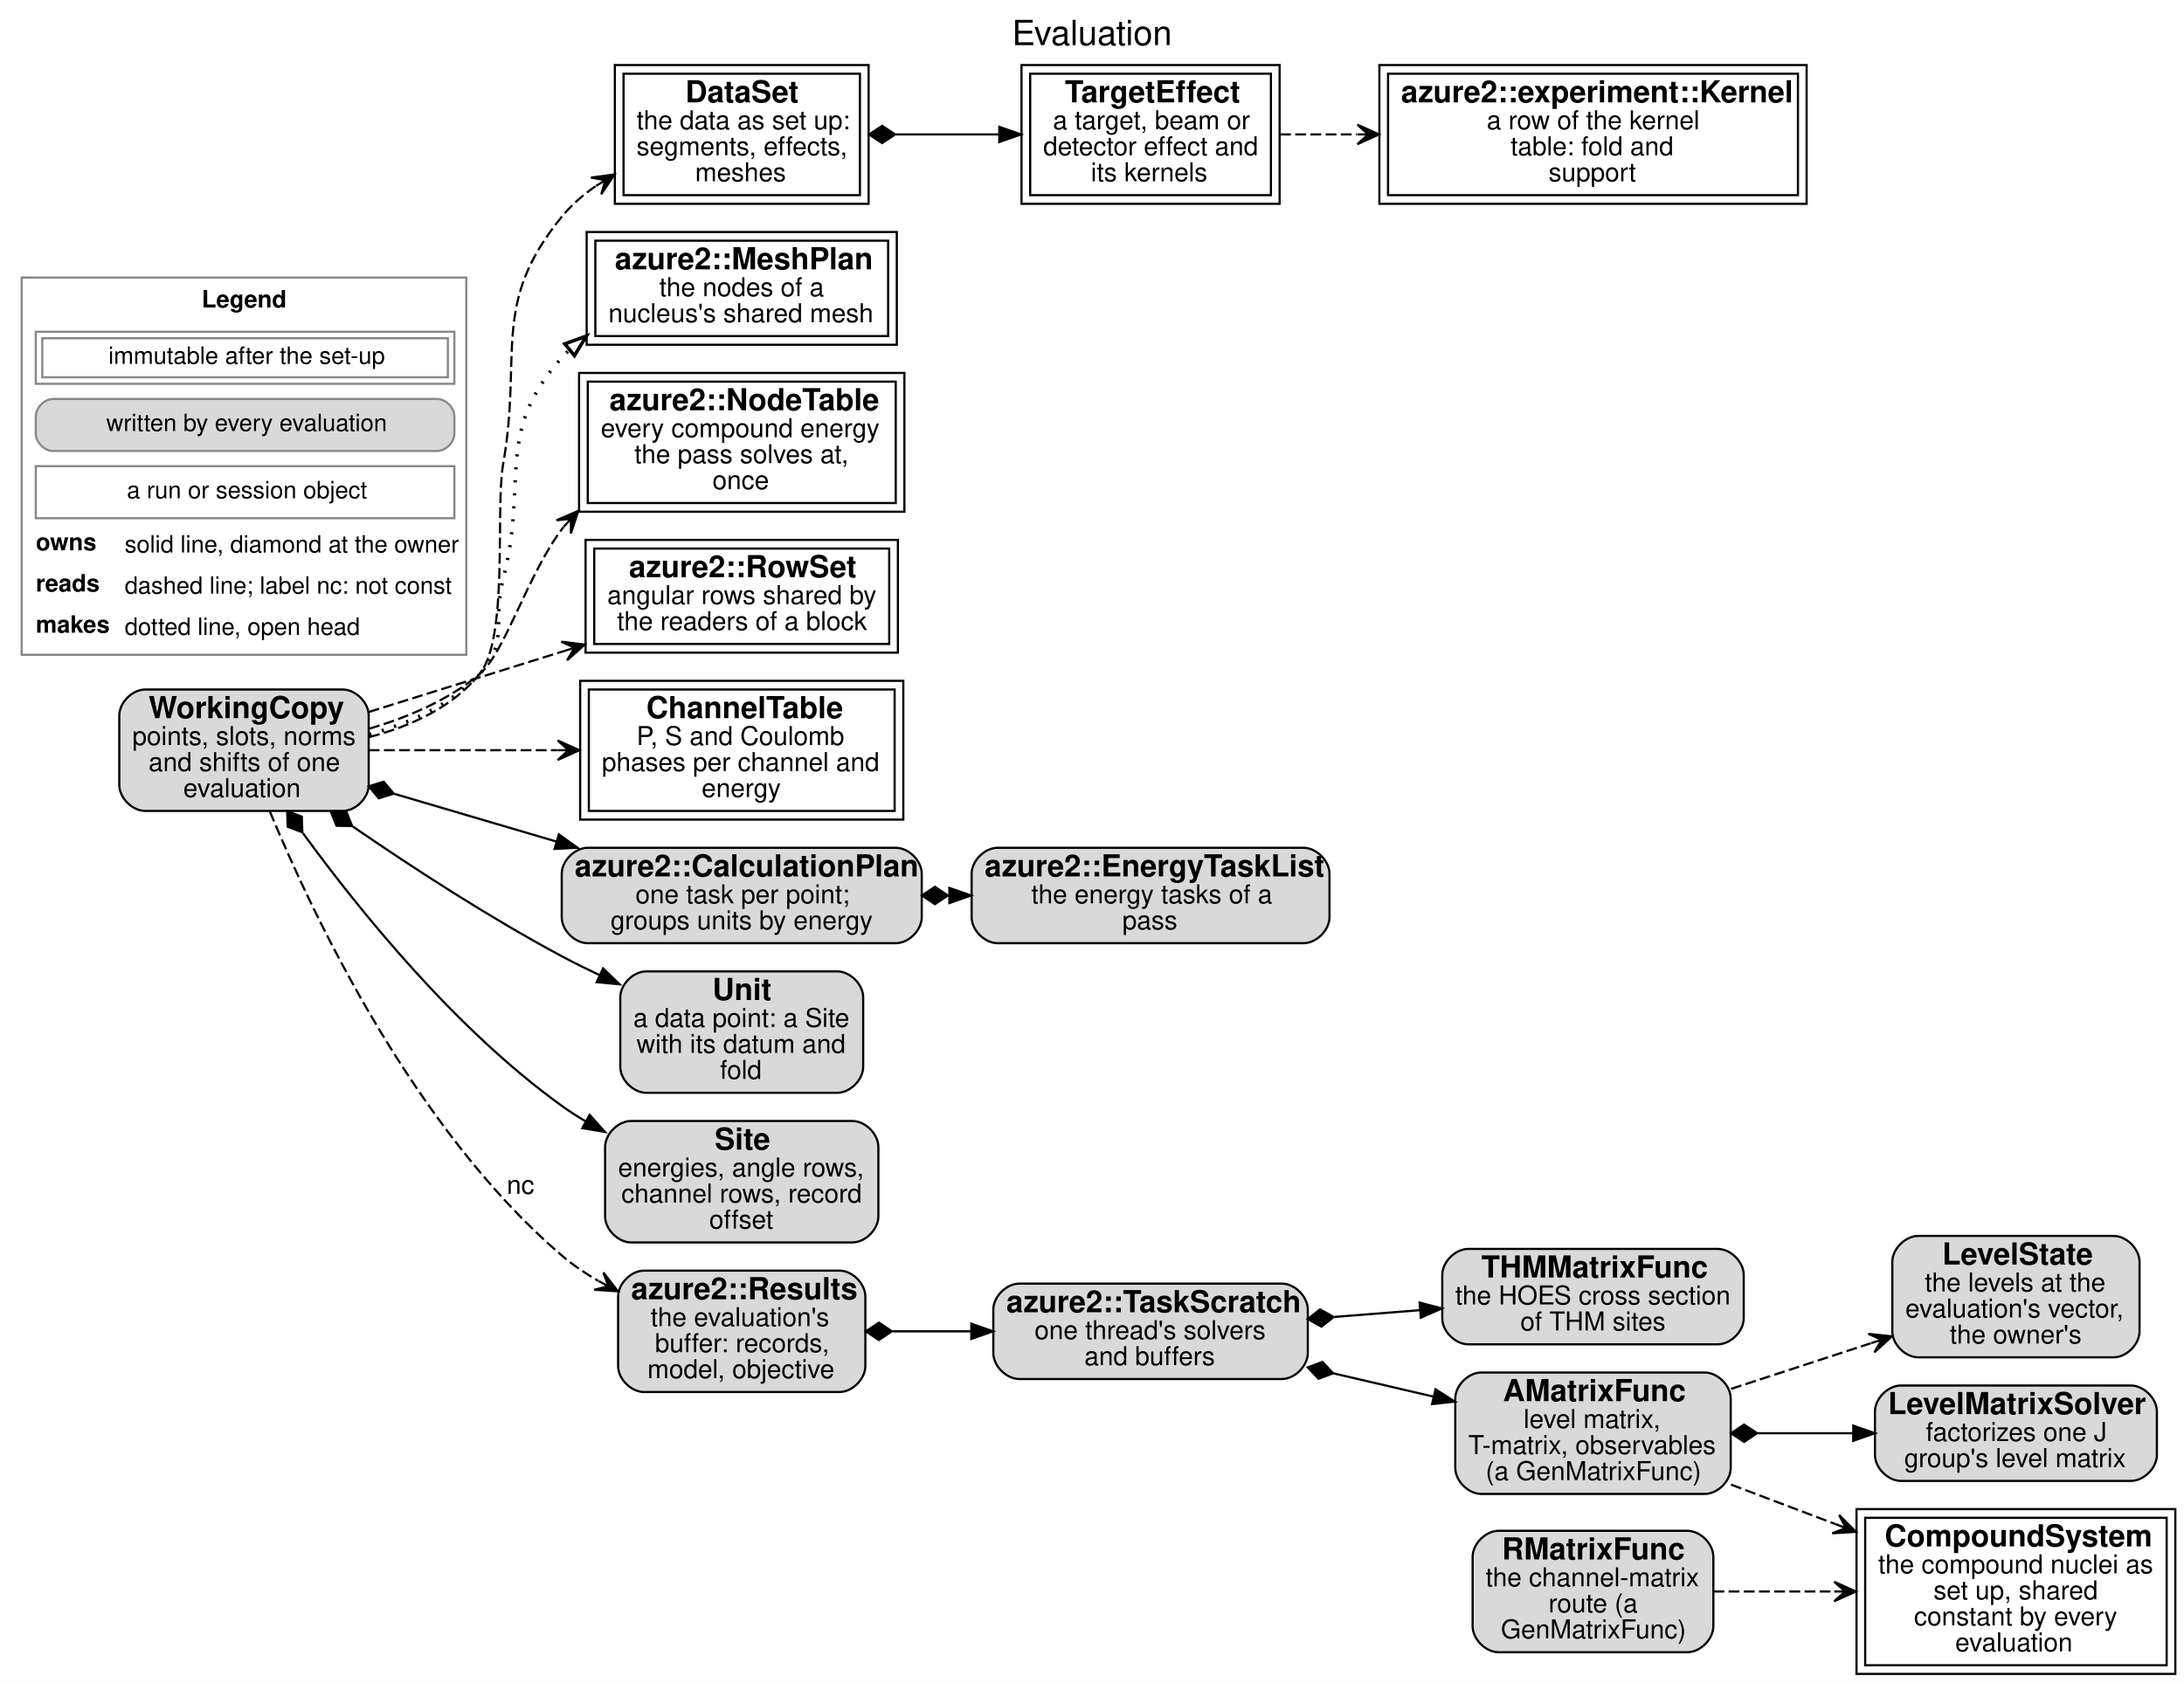
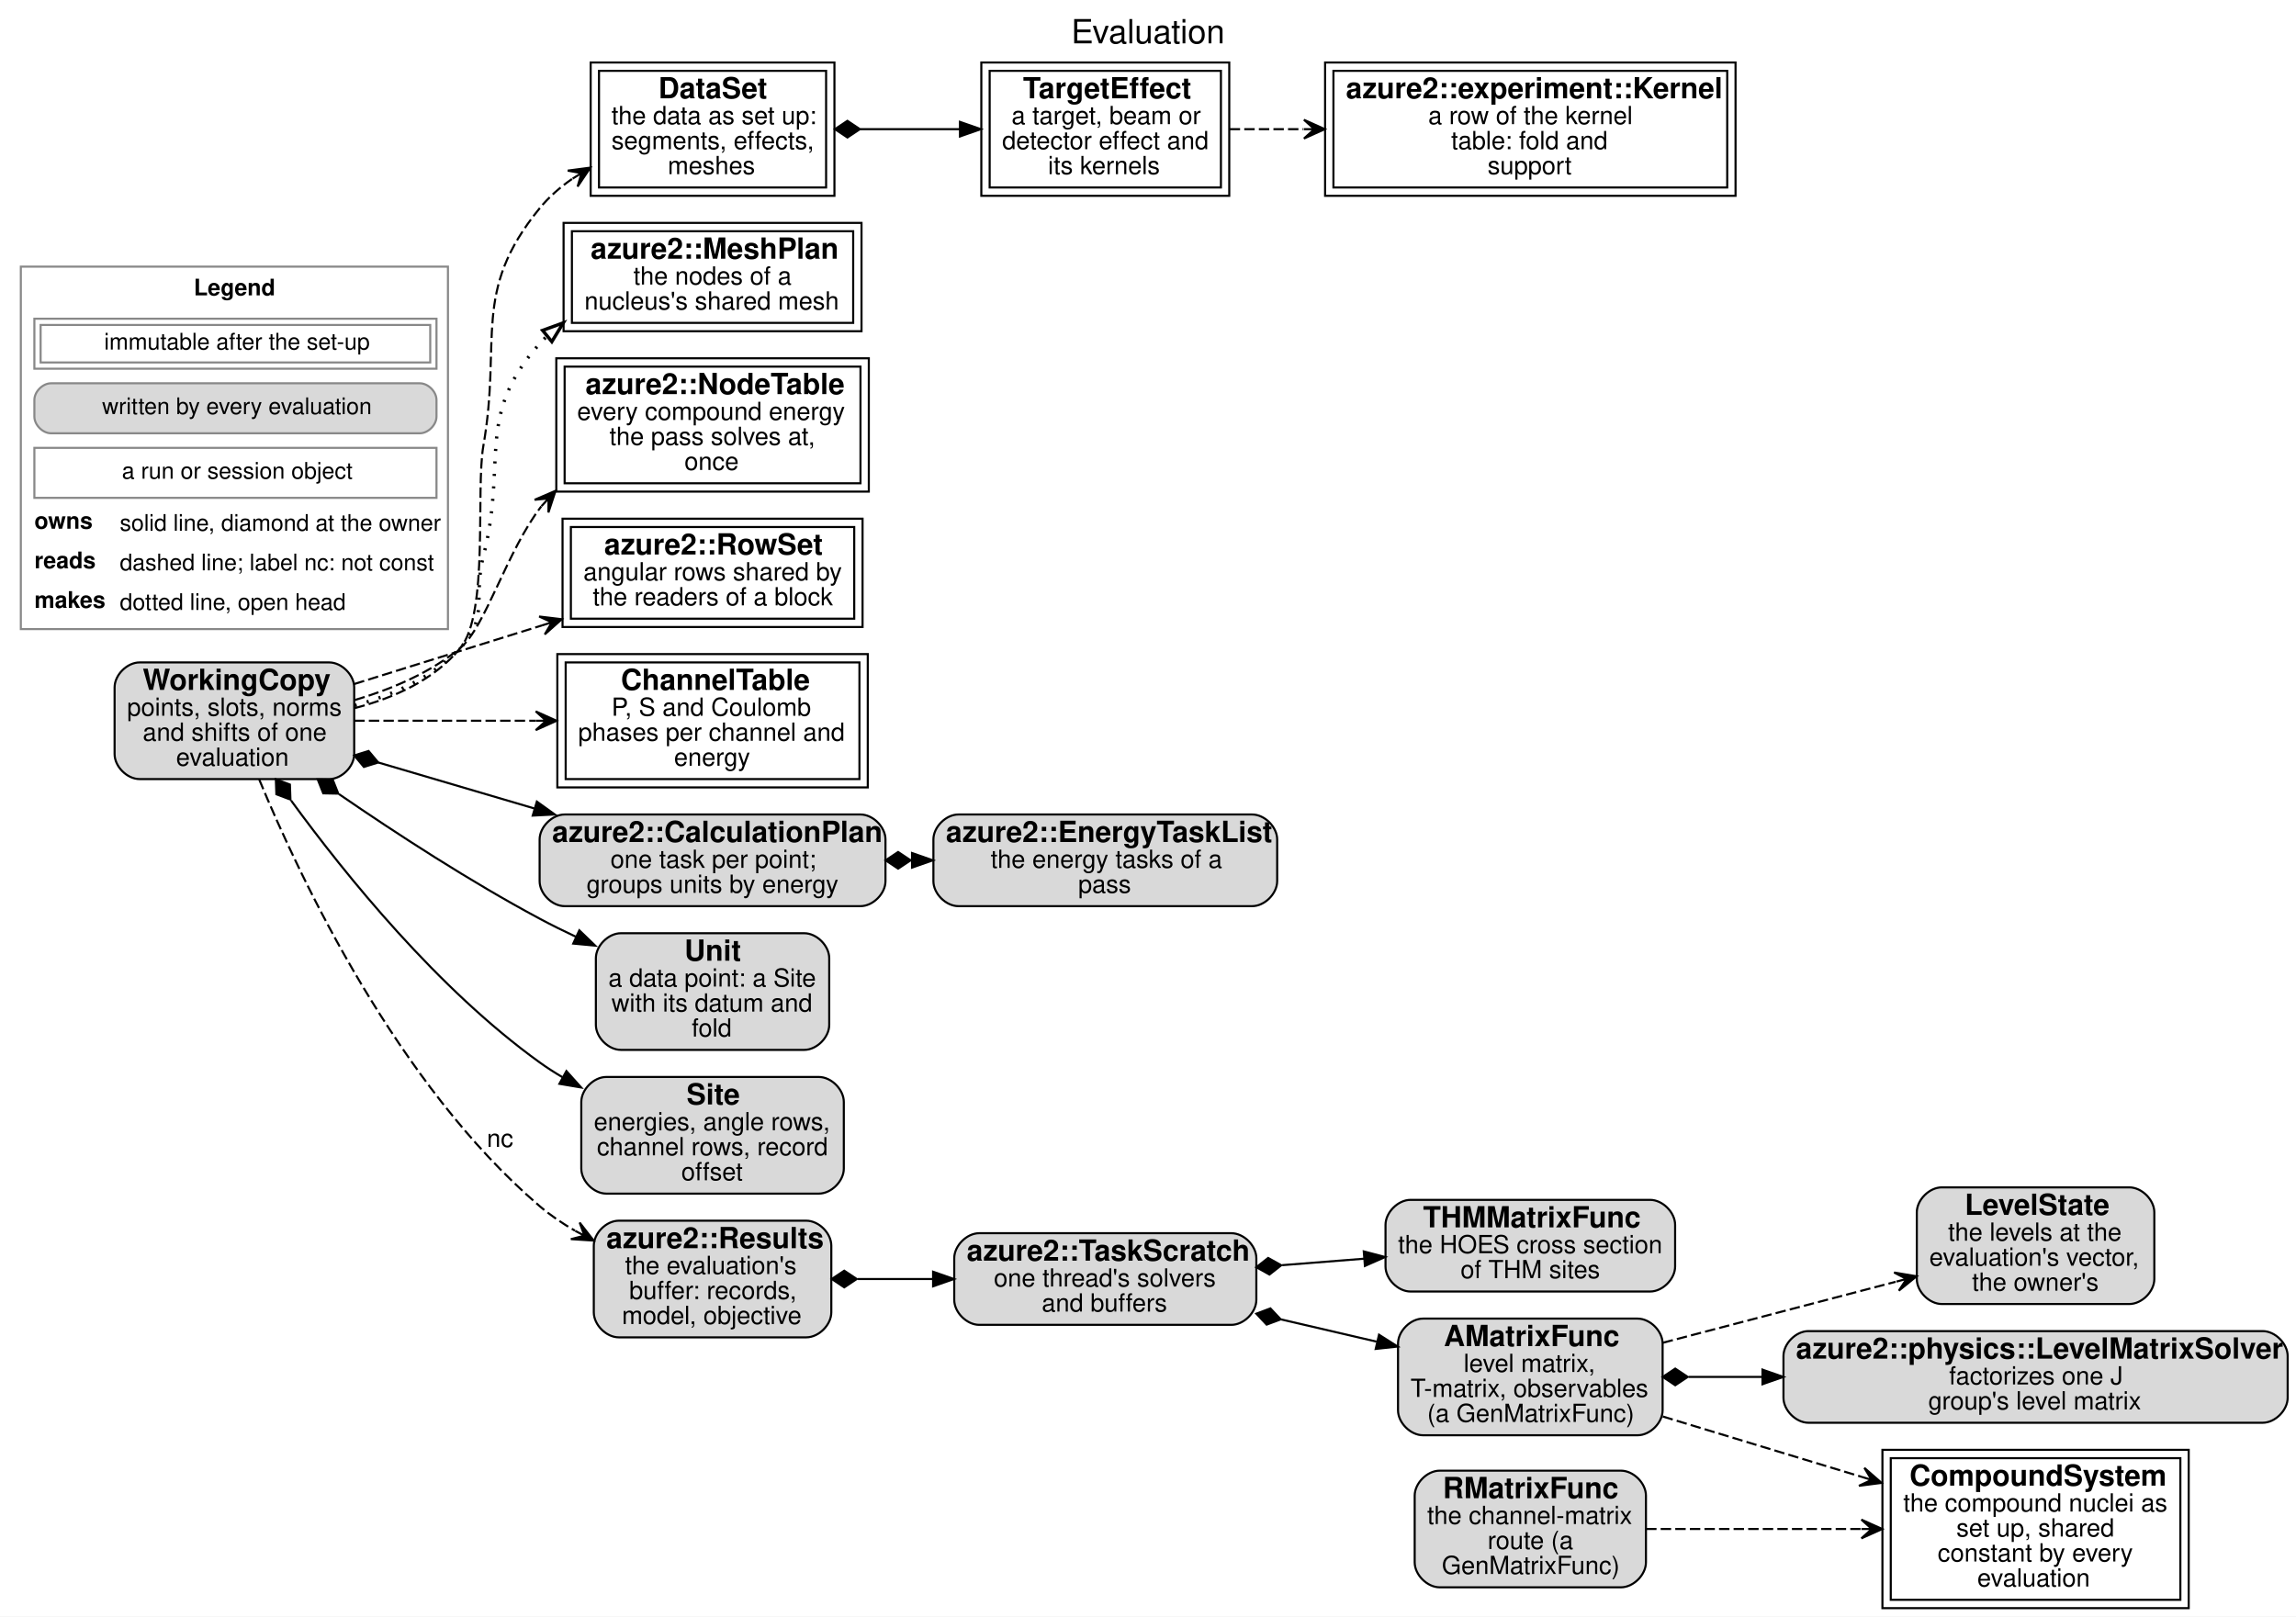
- <svg xmlns="http://www.w3.org/2000/svg" width="1007pt" height="776pt" viewBox="0.00 0.00 1007.00 776.00">
+ <svg xmlns="http://www.w3.org/2000/svg" width="1102pt" height="776pt" viewBox="0.00 0.00 1102.00 776.00">
  <g id="graph0" class="graph" transform="scale(1 1) rotate(0) translate(4 772)">
-     <polygon fill="white" stroke="transparent" points="-4,4 -4,-772 1003,-772 1003,4 -4,4" />
-     <text text-anchor="middle" x="499.5" y="-751.2" font-family="Helvetica" font-size="16.00">Evaluation</text>
+     <polygon fill="white" stroke="transparent" points="-4,4 -4,-772 1098,-772 1098,4 -4,4" />
+     <text text-anchor="middle" x="547" y="-751.2" font-family="Helvetica" font-size="16.00">Evaluation</text>
    <g id="node1" class="node">
      <path fill="#d9d9d9" stroke="black" d="M154,-454C154,-454 63,-454 63,-454 57,-454 51,-448 51,-442 51,-442 51,-410 51,-410 51,-404 57,-398 63,-398 63,-398 154,-398 154,-398 160,-398 166,-404 166,-410 166,-410 166,-442 166,-442 166,-448 160,-454 154,-454" />
      <text text-anchor="start" x="64.5" y="-440.8" font-family="Helvetica" font-weight="bold" font-size="14.00">WorkingCopy</text>
      <text text-anchor="start" x="57" y="-428.4" font-family="Helvetica" font-size="12.00">points, slots, norms</text>
      <text text-anchor="start" x="64.5" y="-416.4" font-family="Helvetica" font-size="12.00">and shifts of one</text>
      <text text-anchor="start" x="80.5" y="-404.4" font-family="Helvetica" font-size="12.00">evaluation</text>
    </g>
    <g id="node2" class="node">
      <polygon fill="white" stroke="black" points="392.5,-738 283.5,-738 283.5,-682 392.5,-682 392.5,-738" />
      <polygon fill="none" stroke="black" points="396.5,-742 279.5,-742 279.5,-678 396.5,-678 396.5,-742" />
      <text text-anchor="start" x="312" y="-724.8" font-family="Helvetica" font-weight="bold" font-size="14.00">DataSet</text>
      <text text-anchor="start" x="289.5" y="-712.4" font-family="Helvetica" font-size="12.00">the data as set up:</text>
      <text text-anchor="start" x="289.5" y="-700.4" font-family="Helvetica" font-size="12.00">segments, effects,</text>
      <text text-anchor="start" x="316.5" y="-688.4" font-family="Helvetica" font-size="12.00">meshes</text>
    </g>
    <g id="edge1" class="edge">
      <path fill="none" stroke="black" stroke-dasharray="5,2" d="M166.22,-432.06C185.09,-436.95 204.47,-445.64 217,-461 230.72,-477.81 224.27,-536.63 228,-558 236.95,-609.29 222.07,-631.67 255,-672 259.4,-677.39 264.74,-682.05 270.55,-686.08" />
      <polygon fill="black" stroke="black" points="279.36,-691.53 268.49,-690.09 275.11,-688.9 270.86,-686.27 270.86,-686.27 270.86,-686.27 275.11,-688.9 273.23,-682.44 279.36,-691.53 279.36,-691.53" />
    </g>
    <g id="node5" class="node">
      <polygon fill="white" stroke="black" points="405.5,-661 270.5,-661 270.5,-617 405.5,-617 405.5,-661" />
      <polygon fill="none" stroke="black" points="409.5,-665 266.5,-665 266.5,-613 409.5,-613 409.5,-665" />
      <text text-anchor="start" x="279.5" y="-647.8" font-family="Helvetica" font-weight="bold" font-size="14.00">azure2::MeshPlan</text>
      <text text-anchor="start" x="300" y="-635.4" font-family="Helvetica" font-size="12.00">the nodes of a</text>
      <text text-anchor="start" x="276.5" y="-623.4" font-family="Helvetica" font-size="12.00">nucleus's shared mesh</text>
    </g>
    <g id="edge4" class="edge">
      <path fill="none" stroke="black" stroke-width="1.6" stroke-dasharray="1,5" d="M166.25,-433.31C184.67,-438.34 203.75,-446.79 217,-461 230.75,-475.74 222.98,-485.48 228,-505 239.69,-550.42 223.77,-572.02 255,-607 256.05,-608.18 257.15,-609.31 258.29,-610.4" />
      <polygon fill="none" stroke="black" stroke-width="1.6" points="256.43,-613.4 266.38,-617.02 260.86,-607.98 256.43,-613.4" />
    </g>
    <g id="node6" class="node">
      <polygon fill="white" stroke="black" points="409,-596 267,-596 267,-540 409,-540 409,-596" />
      <polygon fill="none" stroke="black" points="413,-600 263,-600 263,-536 413,-536 413,-600" />
      <text text-anchor="start" x="277" y="-582.8" font-family="Helvetica" font-weight="bold" font-size="14.00">azure2::NodeTable</text>
      <text text-anchor="start" x="273" y="-570.4" font-family="Helvetica" font-size="12.00">every compound energy</text>
      <text text-anchor="start" x="288.5" y="-558.4" font-family="Helvetica" font-size="12.00">the pass solves at,</text>
      <text text-anchor="start" x="324.5" y="-546.4" font-family="Helvetica" font-size="12.00">once</text>
    </g>
    <g id="edge5" class="edge">
      <path fill="none" stroke="black" stroke-dasharray="5,2" d="M166.25,-435.93C183.93,-441.15 202.56,-449.05 217,-461 228.91,-470.85 239.43,-507.78 255.81,-528.92" />
      <polygon fill="black" stroke="black" points="262.66,-536.41 252.59,-532.07 259.28,-532.72 255.91,-529.03 255.91,-529.03 255.91,-529.03 259.28,-532.72 259.23,-525.99 262.66,-536.41 262.66,-536.41" />
    </g>
    <g id="node7" class="node">
      <polygon fill="white" stroke="black" points="406,-519 270,-519 270,-475 406,-475 406,-519" />
      <polygon fill="none" stroke="black" points="410,-523 266,-523 266,-471 410,-471 410,-523" />
      <text text-anchor="start" x="286" y="-505.8" font-family="Helvetica" font-weight="bold" font-size="14.00">azure2::RowSet</text>
      <text text-anchor="start" x="276" y="-493.4" font-family="Helvetica" font-size="12.00">angular rows shared by</text>
      <text text-anchor="start" x="280.5" y="-481.4" font-family="Helvetica" font-size="12.00">the readers of a block</text>
    </g>
    <g id="edge6" class="edge">
      <path fill="none" stroke="black" stroke-dasharray="5,2" d="M166.03,-443.64C193.22,-452.13 226.31,-462.46 256.11,-471.76" />
      <polygon fill="black" stroke="black" points="265.66,-474.74 254.77,-476.05 260.89,-473.25 256.11,-471.76 256.11,-471.76 256.11,-471.76 260.89,-473.25 257.46,-467.46 265.66,-474.74 265.66,-474.74" />
    </g>
    <g id="node8" class="node">
      <polygon fill="white" stroke="black" points="408.5,-454 267.5,-454 267.5,-398 408.5,-398 408.5,-454" />
      <polygon fill="none" stroke="black" points="412.5,-458 263.5,-458 263.5,-394 412.5,-394 412.5,-458" />
      <text text-anchor="start" x="294" y="-440.8" font-family="Helvetica" font-weight="bold" font-size="14.00">ChannelTable</text>
      <text text-anchor="start" x="289.5" y="-428.4" font-family="Helvetica" font-size="12.00">P, S and Coulomb</text>
      <text text-anchor="start" x="273.5" y="-416.4" font-family="Helvetica" font-size="12.00">phases per channel and</text>
      <text text-anchor="start" x="319.5" y="-404.4" font-family="Helvetica" font-size="12.00">energy</text>
    </g>
    <g id="edge7" class="edge">
      <path fill="none" stroke="black" stroke-dasharray="5,2" d="M166.03,-426C192.28,-426 224.03,-426 253.01,-426" />
      <polygon fill="black" stroke="black" points="263.13,-426 253.13,-430.5 258.13,-426 253.13,-426 253.13,-426 253.13,-426 258.13,-426 253.13,-421.5 263.13,-426 263.13,-426" />
    </g>
    <g id="node9" class="node">
      <path fill="#d9d9d9" stroke="black" d="M409,-381C409,-381 267,-381 267,-381 261,-381 255,-375 255,-369 255,-369 255,-349 255,-349 255,-343 261,-337 267,-337 267,-337 409,-337 409,-337 415,-337 421,-343 421,-349 421,-349 421,-369 421,-369 421,-375 415,-381 409,-381" />
      <text text-anchor="start" x="261" y="-367.8" font-family="Helvetica" font-weight="bold" font-size="14.00">azure2::CalculationPlan</text>
      <text text-anchor="start" x="289" y="-355.4" font-family="Helvetica" font-size="12.00">one task per point;</text>
      <text text-anchor="start" x="277.5" y="-343.4" font-family="Helvetica" font-size="12.00">groups units by energy</text>
    </g>
    <g id="edge8" class="edge">
      <path fill="none" stroke="black" d="M177.59,-405.95C201.15,-399.01 227.84,-391.15 252.55,-383.87" />
      <polygon fill="black" stroke="black" points="177.54,-405.96 172.91,-411.49 166.03,-409.35 170.65,-403.82 177.54,-405.96" />
      <polygon fill="black" stroke="black" points="253.67,-387.19 262.28,-381.01 251.69,-380.47 253.67,-387.19" />
    </g>
    <g id="node11" class="node">
      <path fill="#d9d9d9" stroke="black" d="M382,-324C382,-324 294,-324 294,-324 288,-324 282,-318 282,-312 282,-312 282,-280 282,-280 282,-274 288,-268 294,-268 294,-268 382,-268 382,-268 388,-268 394,-274 394,-280 394,-280 394,-312 394,-312 394,-318 388,-324 382,-324" />
      <text text-anchor="start" x="324.5" y="-310.8" font-family="Helvetica" font-weight="bold" font-size="14.00">Unit</text>
      <text text-anchor="start" x="288" y="-298.4" font-family="Helvetica" font-size="12.00">a data point: a Site</text>
      <text text-anchor="start" x="289.5" y="-286.4" font-family="Helvetica" font-size="12.00">with its datum and</text>
      <text text-anchor="start" x="328" y="-274.4" font-family="Helvetica" font-size="12.00">fold</text>
    </g>
    <g id="edge10" class="edge">
      <path fill="none" stroke="black" d="M158.66,-390.81C186.26,-371.85 221.74,-348.78 255,-331 260.55,-328.03 266.41,-325.12 272.34,-322.33" />
      <polygon fill="black" stroke="black" points="158.36,-391.02 155.7,-397.72 148.49,-397.85 151.15,-391.15 158.36,-391.02" />
      <polygon fill="black" stroke="black" points="274.05,-325.39 281.68,-318.04 271.13,-319.03 274.05,-325.39" />
    </g>
    <g id="node12" class="node">
      <path fill="#d9d9d9" stroke="black" d="M389,-255C389,-255 287,-255 287,-255 281,-255 275,-249 275,-243 275,-243 275,-211 275,-211 275,-205 281,-199 287,-199 287,-199 389,-199 389,-199 395,-199 401,-205 401,-211 401,-211 401,-243 401,-243 401,-249 395,-255 389,-255" />
      <text text-anchor="start" x="325.5" y="-241.8" font-family="Helvetica" font-weight="bold" font-size="14.00">Site</text>
      <text text-anchor="start" x="281" y="-229.4" font-family="Helvetica" font-size="12.00">energies, angle rows,</text>
      <text text-anchor="start" x="282.5" y="-217.4" font-family="Helvetica" font-size="12.00">channel rows, record</text>
      <text text-anchor="start" x="323" y="-205.4" font-family="Helvetica" font-size="12.00">offset</text>
    </g>
    <g id="edge11" class="edge">
      <path fill="none" stroke="black" d="M135.73,-387.69C162.27,-351.32 206.23,-297.13 255,-262 258.46,-259.51 262.13,-257.14 265.92,-254.91" />
      <polygon fill="black" stroke="black" points="135.4,-388.16 135.15,-395.37 128.4,-397.91 128.65,-390.7 135.4,-388.16" />
      <polygon fill="black" stroke="black" points="267.86,-257.84 274.93,-249.95 264.49,-251.71 267.86,-257.84" />
    </g>
    <g id="node13" class="node">
      <path fill="#d9d9d9" stroke="black" d="M383,-186C383,-186 293,-186 293,-186 287,-186 281,-180 281,-174 281,-174 281,-142 281,-142 281,-136 287,-130 293,-130 293,-130 383,-130 383,-130 389,-130 395,-136 395,-142 395,-142 395,-174 395,-174 395,-180 389,-186 383,-186" />
      <text text-anchor="start" x="287" y="-172.8" font-family="Helvetica" font-weight="bold" font-size="14.00">azure2::Results</text>
      <text text-anchor="start" x="296" y="-160.4" font-family="Helvetica" font-size="12.00">the evaluation's</text>
      <text text-anchor="start" x="298" y="-148.4" font-family="Helvetica" font-size="12.00">buffer: records,</text>
      <text text-anchor="start" x="294.5" y="-136.4" font-family="Helvetica" font-size="12.00">model, objective</text>
    </g>
    <g id="edge19" class="edge">
      <path fill="none" stroke="black" stroke-dasharray="5,2" d="M120.43,-397.76C140.35,-349.63 186.89,-251.31 255,-193 260.14,-188.6 265.9,-184.69 271.94,-181.22" />
      <polygon fill="black" stroke="black" points="280.94,-176.45 274.21,-185.11 276.52,-178.79 272.1,-181.13 272.1,-181.13 272.1,-181.13 276.52,-178.79 270,-177.16 280.94,-176.45 280.94,-176.45" />
      <text text-anchor="middle" x="236" y="-221.4" font-family="Helvetica" font-size="12.00"> nc</text>
    </g>
    <g id="node3" class="node">
      <polygon fill="white" stroke="black" points="582,-738 471,-738 471,-682 582,-682 582,-738" />
      <polygon fill="none" stroke="black" points="586,-742 467,-742 467,-678 586,-678 586,-742" />
      <text text-anchor="start" x="487" y="-724.8" font-family="Helvetica" font-weight="bold" font-size="14.00">TargetEffect</text>
      <text text-anchor="start" x="481.5" y="-712.4" font-family="Helvetica" font-size="12.00">a target, beam or</text>
      <text text-anchor="start" x="477" y="-700.4" font-family="Helvetica" font-size="12.00">detector effect and</text>
      <text text-anchor="start" x="499" y="-688.4" font-family="Helvetica" font-size="12.00">its kernels</text>
    </g>
    <g id="edge2" class="edge">
      <path fill="none" stroke="black" d="M409,-710C424.6,-710 441.14,-710 456.69,-710" />
      <polygon fill="black" stroke="black" points="408.73,-710 402.73,-714 396.73,-710 402.73,-706 408.73,-710" />
      <polygon fill="black" stroke="black" points="456.75,-713.5 466.75,-710 456.75,-706.5 456.75,-713.5" />
    </g>
    <g id="node4" class="node">
      <polygon fill="white" stroke="black" points="825,-738 636,-738 636,-682 825,-682 825,-738" />
      <polygon fill="none" stroke="black" points="829,-742 632,-742 632,-678 829,-678 829,-742" />
      <text text-anchor="start" x="642" y="-724.8" font-family="Helvetica" font-weight="bold" font-size="14.00">azure2::experiment::Kernel</text>
      <text text-anchor="start" x="681.5" y="-712.4" font-family="Helvetica" font-size="12.00">a row of the kernel</text>
      <text text-anchor="start" x="692.5" y="-700.4" font-family="Helvetica" font-size="12.00">table: fold and</text>
      <text text-anchor="start" x="710" y="-688.4" font-family="Helvetica" font-size="12.00">support</text>
    </g>
    <g id="edge3" class="edge">
      <path fill="none" stroke="black" stroke-dasharray="5,2" d="M586.2,-710C597.39,-710 609.43,-710 621.61,-710" />
      <polygon fill="black" stroke="black" points="631.85,-710 621.85,-714.5 626.85,-710 621.85,-710 621.85,-710 621.85,-710 626.85,-710 621.85,-705.5 631.85,-710 631.85,-710" />
    </g>
    <g id="node10" class="node">
      <path fill="#d9d9d9" stroke="black" d="M597,-381C597,-381 456,-381 456,-381 450,-381 444,-375 444,-369 444,-369 444,-349 444,-349 444,-343 450,-337 456,-337 456,-337 597,-337 597,-337 603,-337 609,-343 609,-349 609,-349 609,-369 609,-369 609,-375 603,-381 597,-381" />
      <text text-anchor="start" x="450" y="-367.8" font-family="Helvetica" font-weight="bold" font-size="14.00">azure2::EnergyTaskList</text>
      <text text-anchor="start" x="471.5" y="-355.4" font-family="Helvetica" font-size="12.00">the energy tasks of a</text>
      <text text-anchor="start" x="513.5" y="-343.4" font-family="Helvetica" font-size="12.00">pass</text>
    </g>
    <g id="edge9" class="edge">
      <path fill="none" stroke="black" d="M433.12,-359C433.23,-359 433.34,-359 433.45,-359" />
      <polygon fill="black" stroke="black" points="433.07,-359 427.07,-363 421.07,-359 427.07,-355 433.07,-359" />
      <polygon fill="black" stroke="black" points="433.74,-362.5 443.74,-359 433.74,-355.5 433.74,-362.5" />
    </g>
    <g id="node14" class="node">
      <path fill="#d9d9d9" stroke="black" d="M587,-180C587,-180 466,-180 466,-180 460,-180 454,-174 454,-168 454,-168 454,-148 454,-148 454,-142 460,-136 466,-136 466,-136 587,-136 587,-136 593,-136 599,-142 599,-148 599,-148 599,-168 599,-168 599,-174 593,-180 587,-180" />
      <text text-anchor="start" x="460" y="-166.8" font-family="Helvetica" font-weight="bold" font-size="14.00">azure2::TaskScratch</text>
      <text text-anchor="start" x="473" y="-154.4" font-family="Helvetica" font-size="12.00">one thread's solvers</text>
      <text text-anchor="start" x="496" y="-142.4" font-family="Helvetica" font-size="12.00">and buffers</text>
    </g>
    <g id="edge12" class="edge">
      <path fill="none" stroke="black" d="M407.61,-158C419.38,-158 431.71,-158 443.79,-158" />
      <polygon fill="black" stroke="black" points="407.21,-158 401.21,-162 395.21,-158 401.21,-154 407.21,-158" />
      <polygon fill="black" stroke="black" points="443.85,-161.5 453.85,-158 443.85,-154.5 443.85,-161.5" />
    </g>
    <g id="node15" class="node">
      <path fill="#d9d9d9" stroke="black" d="M782,-139C782,-139 679,-139 679,-139 673,-139 667,-133 667,-127 667,-127 667,-95 667,-95 667,-89 673,-83 679,-83 679,-83 782,-83 782,-83 788,-83 794,-89 794,-95 794,-95 794,-127 794,-127 794,-133 788,-139 782,-139" />
      <text text-anchor="start" x="689" y="-125.8" font-family="Helvetica" font-weight="bold" font-size="14.00">AMatrixFunc</text>
      <text text-anchor="start" x="698.5" y="-113.4" font-family="Helvetica" font-size="12.00">level matrix,</text>
      <text text-anchor="start" x="673" y="-101.4" font-family="Helvetica" font-size="12.00">T-matrix, observables</text>
      <text text-anchor="start" x="681" y="-89.4" font-family="Helvetica" font-size="12.00">(a GenMatrixFunc)</text>
    </g>
    <g id="edge13" class="edge">
      <path fill="none" stroke="black" d="M610.84,-138.61C626.05,-135.07 641.81,-131.4 656.68,-127.94" />
      <polygon fill="black" stroke="black" points="610.69,-138.64 605.75,-143.9 599,-141.36 603.94,-136.11 610.69,-138.64" />
      <polygon fill="black" stroke="black" points="657.88,-131.26 666.82,-125.58 656.29,-124.44 657.88,-131.26" />
    </g>
    <g id="node16" class="node">
      <path fill="#d9d9d9" stroke="black" d="M788,-196C788,-196 673,-196 673,-196 667,-196 661,-190 661,-184 661,-184 661,-164 661,-164 661,-158 667,-152 673,-152 673,-152 788,-152 788,-152 794,-152 800,-158 800,-164 800,-164 800,-184 800,-184 800,-190 794,-196 788,-196" />
      <text text-anchor="start" x="679" y="-182.8" font-family="Helvetica" font-weight="bold" font-size="14.00">THMMatrixFunc</text>
      <text text-anchor="start" x="667" y="-170.4" font-family="Helvetica" font-size="12.00">the HOES cross section</text>
      <text text-anchor="start" x="697" y="-158.4" font-family="Helvetica" font-size="12.00">of THM sites</text>
    </g>
    <g id="edge14" class="edge">
      <path fill="none" stroke="black" d="M611.42,-164.65C624.4,-165.68 637.76,-166.73 650.62,-167.75" />
      <polygon fill="black" stroke="black" points="610.96,-164.61 604.67,-168.12 599,-163.66 605.3,-160.15 610.96,-164.61" />
      <polygon fill="black" stroke="black" points="650.56,-171.26 660.81,-168.56 651.11,-164.28 650.56,-171.26" />
    </g>
    <g id="node18" class="node">
-       <path fill="#d9d9d9" stroke="black" d="M978.5,-133C978.5,-133 872.5,-133 872.5,-133 866.5,-133 860.5,-127 860.5,-121 860.5,-121 860.5,-101 860.5,-101 860.5,-95 866.5,-89 872.5,-89 872.5,-89 978.5,-89 978.5,-89 984.5,-89 990.5,-95 990.5,-101 990.5,-101 990.5,-121 990.5,-121 990.5,-127 984.5,-133 978.5,-133" />
-       <text text-anchor="start" x="866.5" y="-119.8" font-family="Helvetica" font-weight="bold" font-size="14.00">LevelMatrixSolver</text>
-       <text text-anchor="start" x="884" y="-107.4" font-family="Helvetica" font-size="12.00">factorizes one J</text>
-       <text text-anchor="start" x="874" y="-95.4" font-family="Helvetica" font-size="12.00">group's level matrix</text>
+       <path fill="#d9d9d9" stroke="black" d="M1082,-133C1082,-133 864,-133 864,-133 858,-133 852,-127 852,-121 852,-121 852,-101 852,-101 852,-95 858,-89 864,-89 864,-89 1082,-89 1082,-89 1088,-89 1094,-95 1094,-101 1094,-101 1094,-121 1094,-121 1094,-127 1088,-133 1082,-133" />
+       <text text-anchor="start" x="858" y="-119.8" font-family="Helvetica" font-weight="bold" font-size="14.00">azure2::physics::LevelMatrixSolver</text>
+       <text text-anchor="start" x="931.5" y="-107.4" font-family="Helvetica" font-size="12.00">factorizes one J</text>
+       <text text-anchor="start" x="921.5" y="-95.4" font-family="Helvetica" font-size="12.00">group's level matrix</text>
    </g>
    <g id="edge15" class="edge">
-       <path fill="none" stroke="black" d="M806.34,-111C820.73,-111 835.8,-111 850.17,-111" />
-       <polygon fill="black" stroke="black" points="806.16,-111 800.16,-115 794.16,-111 800.16,-107 806.16,-111" />
-       <polygon fill="black" stroke="black" points="850.5,-114.5 860.5,-111 850.5,-107.5 850.5,-114.5" />
+       <path fill="none" stroke="black" d="M806.48,-111C817.79,-111 829.71,-111 841.77,-111" />
+       <polygon fill="black" stroke="black" points="806.06,-111 800.06,-115 794.06,-111 800.06,-107 806.06,-111" />
+       <polygon fill="black" stroke="black" points="841.93,-114.5 851.93,-111 841.93,-107.5 841.93,-114.5" />
    </g>
    <g id="node19" class="node">
-       <polygon fill="white" stroke="black" points="995,-72 856,-72 856,-4 995,-4 995,-72" />
-       <polygon fill="none" stroke="black" points="999,-76 852,-76 852,0 999,0 999,-76" />
-       <text text-anchor="start" x="865" y="-58.8" font-family="Helvetica" font-weight="bold" font-size="14.00">CompoundSystem</text>
-       <text text-anchor="start" x="862" y="-46.4" font-family="Helvetica" font-size="12.00">the compound nuclei as</text>
-       <text text-anchor="start" x="887.5" y="-34.4" font-family="Helvetica" font-size="12.00">set up, shared</text>
-       <text text-anchor="start" x="878.5" y="-22.4" font-family="Helvetica" font-size="12.00">constant by every</text>
-       <text text-anchor="start" x="897.5" y="-10.4" font-family="Helvetica" font-size="12.00">evaluation</text>
+       <polygon fill="white" stroke="black" points="1042.5,-72 903.5,-72 903.5,-4 1042.5,-4 1042.5,-72" />
+       <polygon fill="none" stroke="black" points="1046.5,-76 899.5,-76 899.5,0 1046.5,0 1046.5,-76" />
+       <text text-anchor="start" x="912.5" y="-58.8" font-family="Helvetica" font-weight="bold" font-size="14.00">CompoundSystem</text>
+       <text text-anchor="start" x="909.5" y="-46.4" font-family="Helvetica" font-size="12.00">the compound nuclei as</text>
+       <text text-anchor="start" x="935" y="-34.4" font-family="Helvetica" font-size="12.00">set up, shared</text>
+       <text text-anchor="start" x="926" y="-22.4" font-family="Helvetica" font-size="12.00">constant by every</text>
+       <text text-anchor="start" x="945" y="-10.4" font-family="Helvetica" font-size="12.00">evaluation</text>
    </g>
    <g id="edge16" class="edge">
-       <path fill="none" stroke="black" stroke-dasharray="5,2" d="M794.16,-87.3C809.53,-81.49 826.2,-75.18 842.33,-69.08" />
-       <polygon fill="black" stroke="black" points="851.75,-65.52 843.99,-73.26 847.08,-67.28 842.4,-69.05 842.4,-69.05 842.4,-69.05 847.08,-67.28 840.81,-64.84 851.75,-65.52 851.75,-65.52" />
+       <path fill="none" stroke="black" stroke-dasharray="5,2" d="M794.06,-92.01C823.2,-83.17 858.25,-72.53 889.52,-63.04" />
+       <polygon fill="black" stroke="black" points="899.09,-60.13 890.83,-67.34 894.31,-61.58 889.52,-63.03 889.52,-63.03 889.52,-63.03 894.31,-61.58 888.22,-58.73 899.09,-60.13 899.09,-60.13" />
    </g>
    <g id="node20" class="node">
-       <path fill="#d9d9d9" stroke="black" d="M970.5,-202C970.5,-202 880.5,-202 880.5,-202 874.5,-202 868.5,-196 868.5,-190 868.5,-190 868.5,-158 868.5,-158 868.5,-152 874.5,-146 880.5,-146 880.5,-146 970.5,-146 970.5,-146 976.5,-146 982.5,-152 982.5,-158 982.5,-158 982.5,-190 982.5,-190 982.5,-196 976.5,-202 970.5,-202" />
-       <text text-anchor="start" x="891.5" y="-188.8" font-family="Helvetica" font-weight="bold" font-size="14.00">LevelState</text>
-       <text text-anchor="start" x="883.5" y="-176.4" font-family="Helvetica" font-size="12.00">the levels at the</text>
-       <text text-anchor="start" x="874.5" y="-164.4" font-family="Helvetica" font-size="12.00">evaluation's vector,</text>
-       <text text-anchor="start" x="895" y="-152.4" font-family="Helvetica" font-size="12.00">the owner's</text>
+       <path fill="#d9d9d9" stroke="black" d="M1018,-202C1018,-202 928,-202 928,-202 922,-202 916,-196 916,-190 916,-190 916,-158 916,-158 916,-152 922,-146 928,-146 928,-146 1018,-146 1018,-146 1024,-146 1030,-152 1030,-158 1030,-158 1030,-190 1030,-190 1030,-196 1024,-202 1018,-202" />
+       <text text-anchor="start" x="939" y="-188.8" font-family="Helvetica" font-weight="bold" font-size="14.00">LevelState</text>
+       <text text-anchor="start" x="931" y="-176.4" font-family="Helvetica" font-size="12.00">the levels at the</text>
+       <text text-anchor="start" x="922" y="-164.4" font-family="Helvetica" font-size="12.00">evaluation's vector,</text>
+       <text text-anchor="start" x="942.5" y="-152.4" font-family="Helvetica" font-size="12.00">the owner's</text>
    </g>
    <g id="edge17" class="edge">
-       <path fill="none" stroke="black" stroke-dasharray="5,2" d="M794.16,-131.45C814.78,-138.18 837.76,-145.69 858.61,-152.49" />
-       <polygon fill="black" stroke="black" points="868.34,-155.67 857.44,-156.84 863.59,-154.12 858.83,-152.57 858.83,-152.57 858.83,-152.57 863.59,-154.12 860.23,-148.29 868.34,-155.67 868.34,-155.67" />
+       <path fill="none" stroke="black" stroke-dasharray="5,2" d="M794.06,-127.39C828.39,-136.38 870.94,-147.53 905.82,-156.66" />
+       <polygon fill="black" stroke="black" points="915.91,-159.31 905.1,-161.13 911.07,-158.04 906.24,-156.77 906.24,-156.77 906.24,-156.77 911.07,-158.04 907.38,-152.42 915.91,-159.31 915.91,-159.31" />
    </g>
    <g id="node17" class="node">
      <path fill="#d9d9d9" stroke="black" d="M774,-66C774,-66 687,-66 687,-66 681,-66 675,-60 675,-54 675,-54 675,-22 675,-22 675,-16 681,-10 687,-10 687,-10 774,-10 774,-10 780,-10 786,-16 786,-22 786,-22 786,-54 786,-54 786,-60 780,-66 774,-66" />
      <text text-anchor="start" x="688.5" y="-52.8" font-family="Helvetica" font-weight="bold" font-size="14.00">RMatrixFunc</text>
      <text text-anchor="start" x="681" y="-40.4" font-family="Helvetica" font-size="12.00">the channel-matrix</text>
      <text text-anchor="start" x="710" y="-28.4" font-family="Helvetica" font-size="12.00">route (a</text>
      <text text-anchor="start" x="688" y="-16.4" font-family="Helvetica" font-size="12.00">GenMatrixFunc)</text>
    </g>
    <g id="edge18" class="edge">
-       <path fill="none" stroke="black" stroke-dasharray="5,2" d="M786.03,-38C803.32,-38 822.85,-38 841.66,-38" />
-       <polygon fill="black" stroke="black" points="851.72,-38 841.72,-42.5 846.72,-38 841.72,-38 841.72,-38 841.72,-38 846.72,-38 841.72,-33.5 851.72,-38 851.72,-38" />
+       <path fill="none" stroke="black" stroke-dasharray="5,2" d="M786.07,-38C816.47,-38 854.94,-38 888.99,-38" />
+       <polygon fill="black" stroke="black" points="899.4,-38 889.4,-42.5 894.4,-38 889.4,-38 889.4,-38 889.4,-38 894.4,-38 889.4,-33.5 899.4,-38 899.4,-38" />
    </g>
    <g id="node21" class="node">
      <text text-anchor="start" x="89" y="-630.2" font-family="Helvetica" font-weight="bold" font-size="11.00">Legend</text>
      <polygon fill="none" stroke="#888888" points="15.5,-598 15.5,-616 202.5,-616 202.5,-598 15.5,-598" />
      <text text-anchor="start" x="46" y="-604.2" font-family="Helvetica" font-size="11.00">immutable after the set-up</text>
      <polygon fill="none" stroke="#888888" points="12.5,-595 12.5,-619 205.5,-619 205.5,-595 12.5,-595" />
      <path fill="#d9d9d9" stroke="transparent" d="M20.5,-564C20.5,-564 197.5,-564 197.5,-564 201.5,-564 205.5,-568 205.5,-572 205.5,-572 205.5,-580 205.5,-580 205.5,-584 201.5,-588 197.5,-588 197.5,-588 20.5,-588 20.5,-588 16.5,-588 12.5,-584 12.5,-580 12.5,-580 12.5,-572 12.5,-572 12.5,-568 16.5,-564 20.5,-564" />
      <text text-anchor="start" x="45" y="-573.2" font-family="Helvetica" font-size="11.00">written by every evaluation</text>
      <path fill="none" stroke="#888888" d="M20.5,-564C20.5,-564 197.5,-564 197.5,-564 201.5,-564 205.5,-568 205.5,-572 205.5,-572 205.5,-580 205.5,-580 205.5,-584 201.5,-588 197.5,-588 197.5,-588 20.5,-588 20.5,-588 16.5,-588 12.5,-584 12.5,-580 12.5,-580 12.5,-572 12.5,-572 12.5,-568 16.5,-564 20.5,-564" />
      <text text-anchor="start" x="54.5" y="-542.2" font-family="Helvetica" font-size="11.00">a run or session object</text>
      <polygon fill="none" stroke="#888888" points="12.5,-533 12.5,-557 205.5,-557 205.5,-533 12.5,-533" />
      <text text-anchor="start" x="12.5" y="-518.2" font-family="Helvetica" font-weight="bold" font-size="11.00">owns</text>
      <text text-anchor="start" x="53.5" y="-517.2" font-family="Helvetica" font-size="11.00">solid line, diamond at the owner</text>
      <text text-anchor="start" x="12.5" y="-499.2" font-family="Helvetica" font-weight="bold" font-size="11.00">reads</text>
      <text text-anchor="start" x="53.5" y="-498.2" font-family="Helvetica" font-size="11.00">dashed line; label nc: not const</text>
      <text text-anchor="start" x="12.5" y="-480.2" font-family="Helvetica" font-weight="bold" font-size="11.00">makes</text>
      <text text-anchor="start" x="53.5" y="-479.2" font-family="Helvetica" font-size="11.00">dotted line, open head</text>
      <polygon fill="none" stroke="#888888" points="6,-470 6,-644 211,-644 211,-470 6,-470" />
    </g>
  </g>
</svg>
